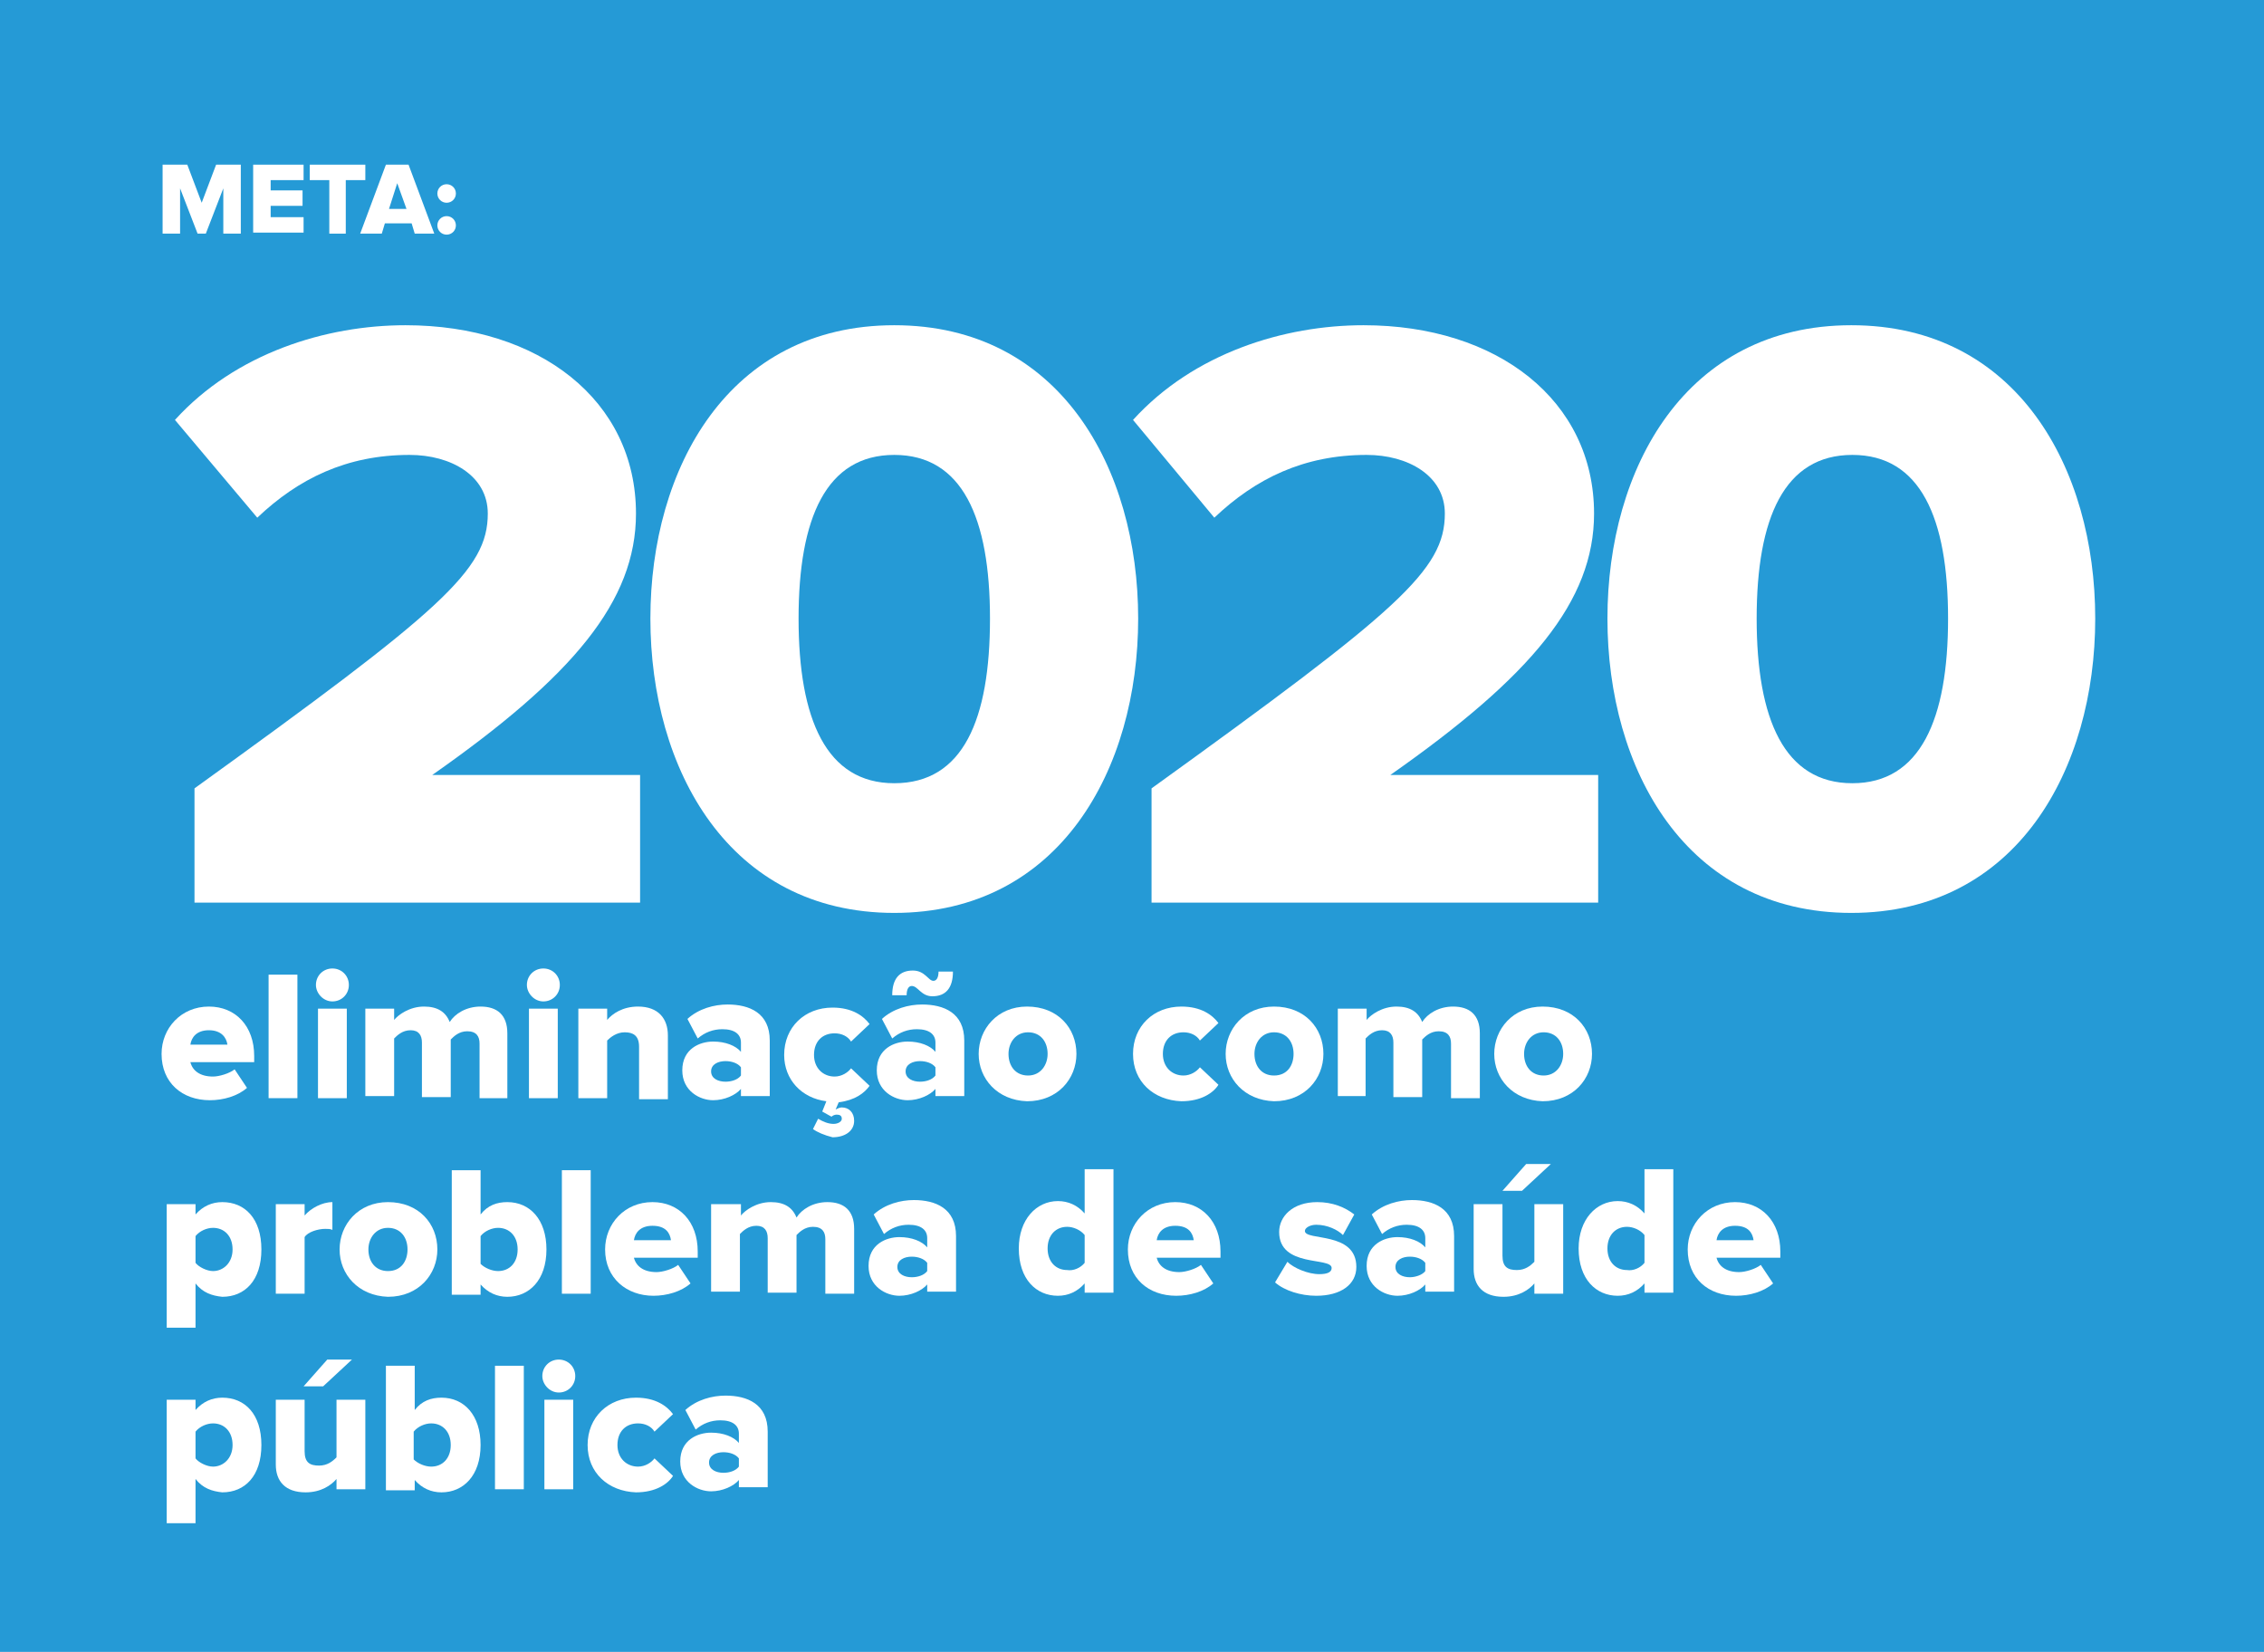
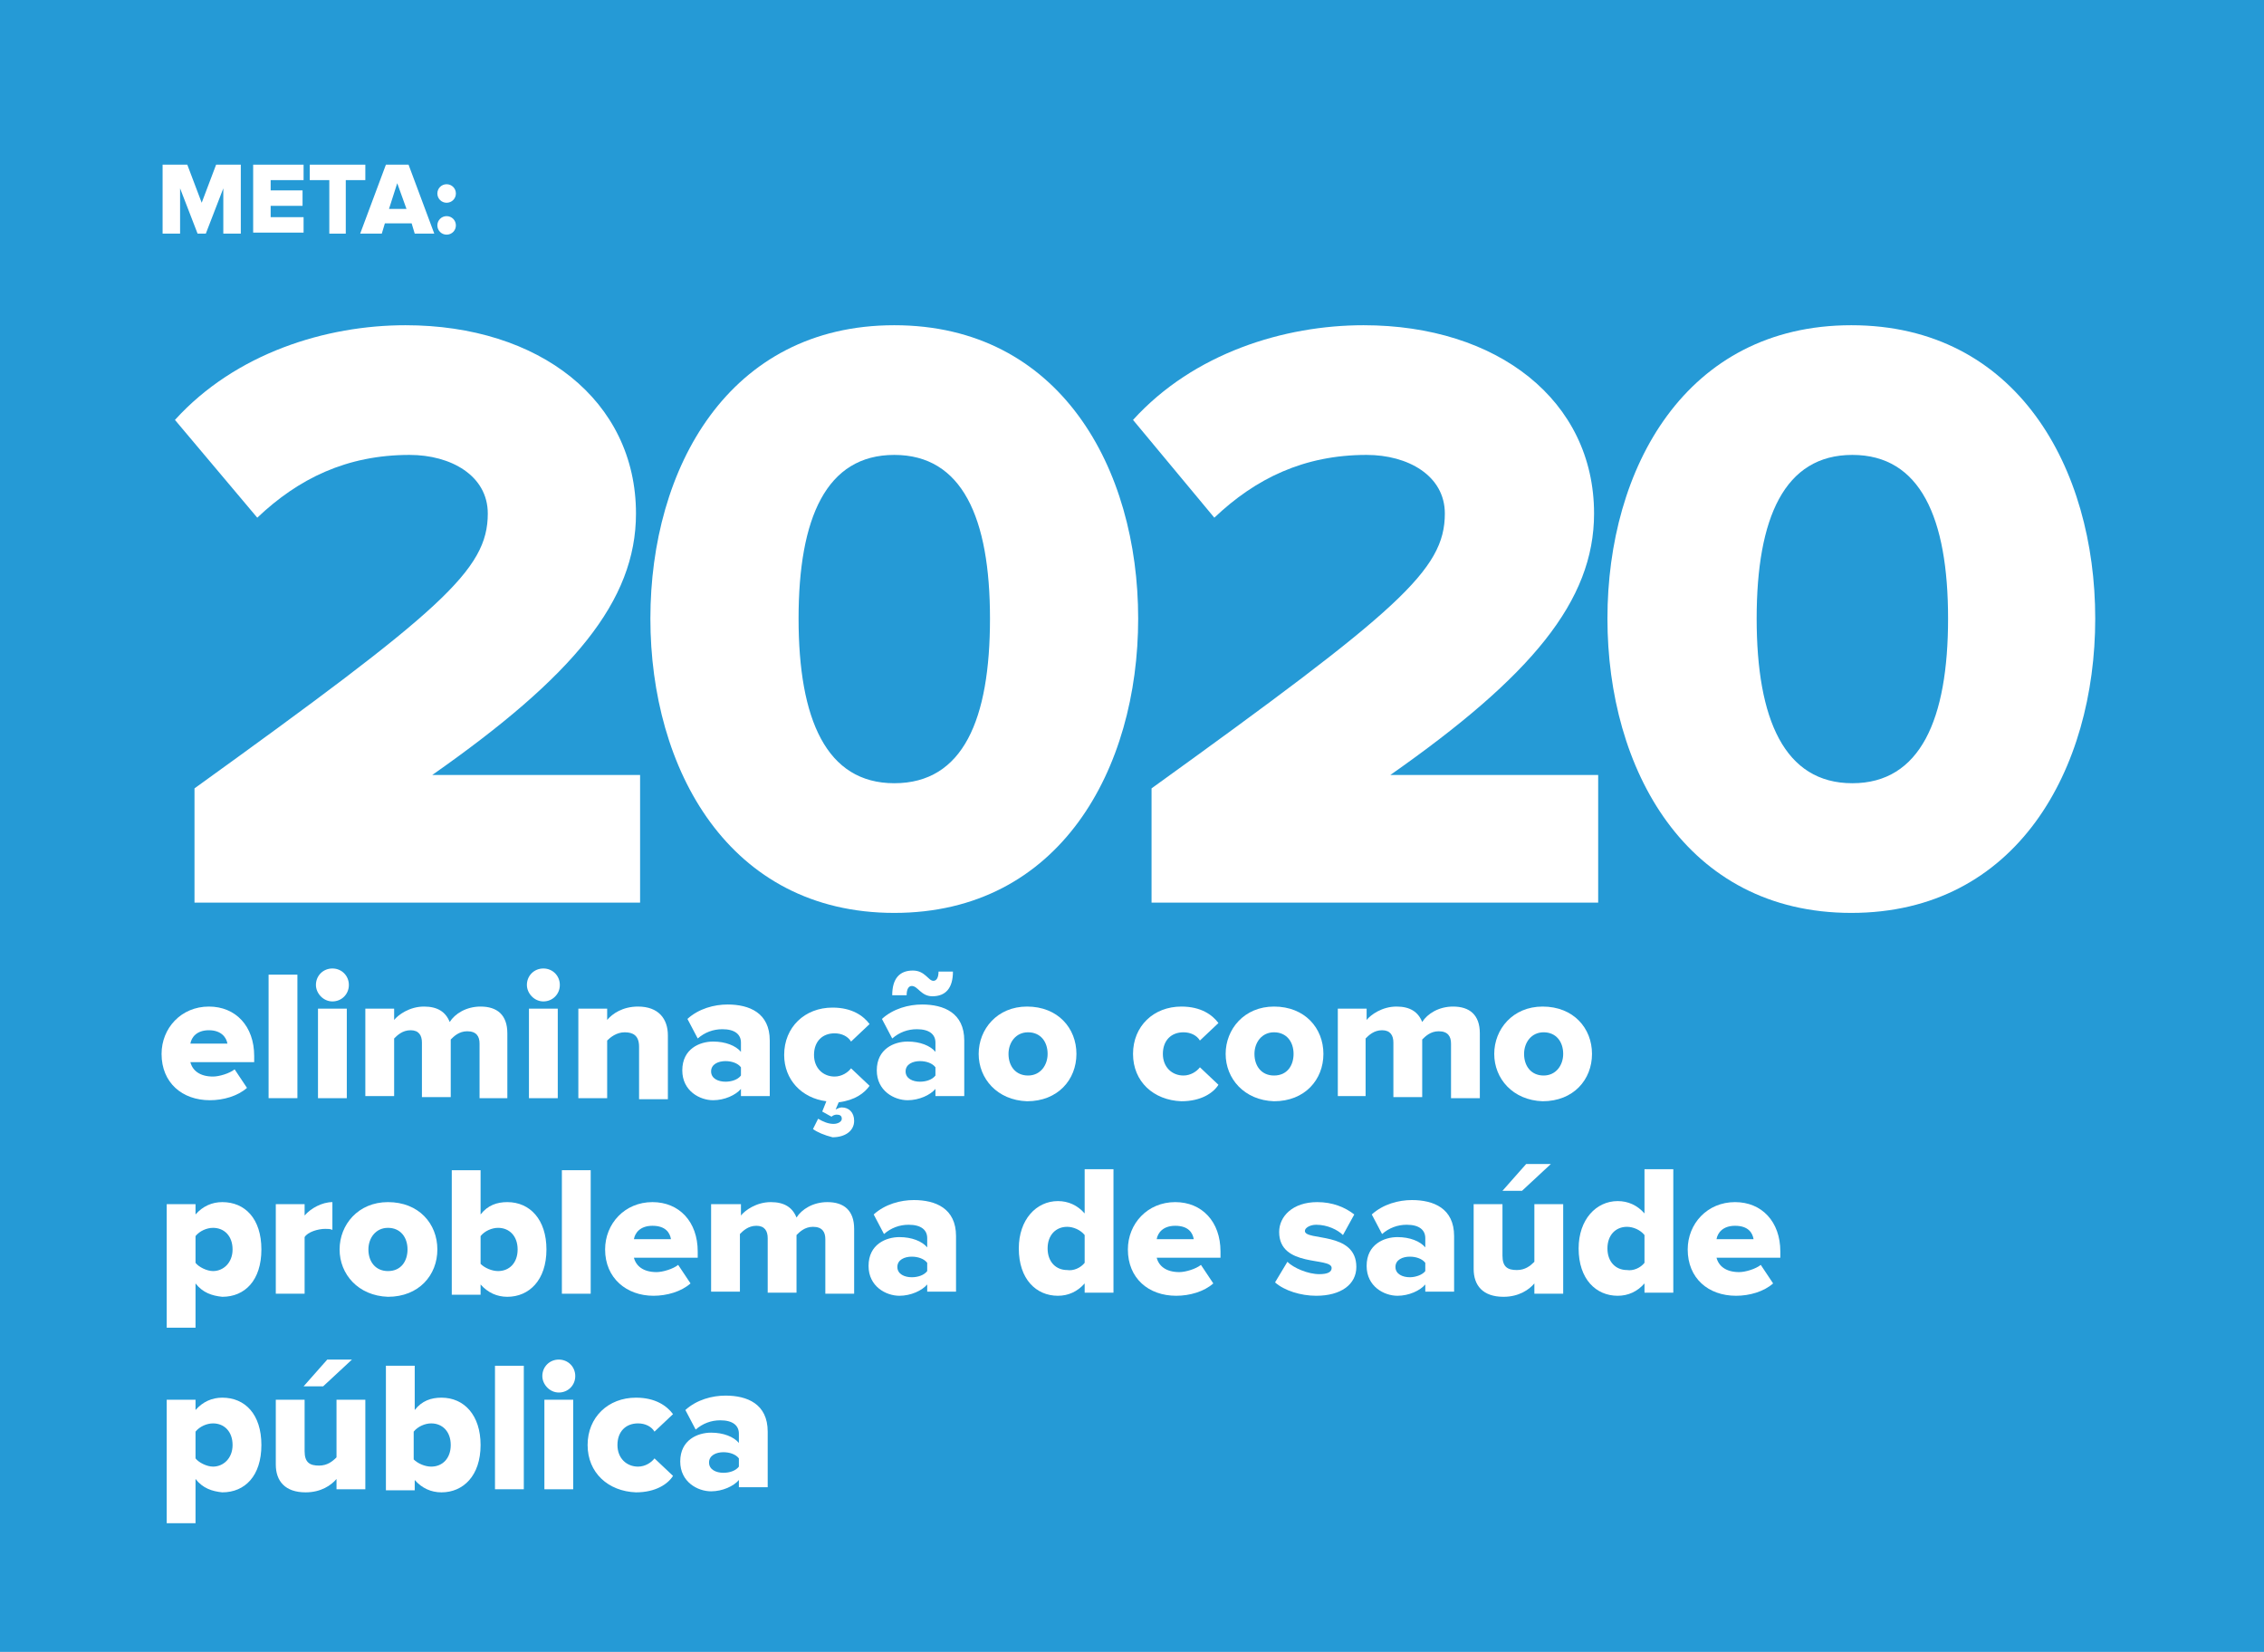
- <svg xmlns="http://www.w3.org/2000/svg" version="1.1" id="Layer_1" x="0px" y="0px" viewBox="0 0 220 160.5" style="enable-background:new 0 0 220 160.5;" xml:space="preserve">
-   <style type="text/css">
- 	.st0{fill:#259AD6;}
- 	.st1{fill:#FFFFFF;}
- </style>
-   <rect x="0" class="st0" width="220" height="160.5" />
+ <svg xmlns="http://www.w3.org/2000/svg" version="1.1" id="Layer_1" x="0px" y="0px" width="220px" height="160.5px" viewBox="0 0 220 160.5" enable-background="new 0 0 220 160.5" xml:space="preserve">
+   <rect x="0" fill="#259AD6" width="220" height="160.5" />
  <g>
-     <path class="st1" d="M21.7,22.7v-4.4L20,22.7h-0.8l-1.7-4.4v4.4h-1.7v-6.7h2.4l1.4,3.7l1.4-3.7h2.4v6.7H21.7z" />
-     <path class="st1" d="M24.6,22.7v-6.7h4.9v1.5h-3.2v1h3.1v1.5h-3.1v1.1h3.2v1.5H24.6z" />
-     <path class="st1" d="M32,22.7v-5.2h-1.9v-1.5h5.4v1.5h-1.9v5.2H32z" />
-     <path class="st1" d="M40.3,22.7l-0.3-1h-2.6l-0.3,1H35l2.5-6.7h2.2l2.5,6.7H40.3z M38.6,17.8l-0.8,2.5h1.7L38.6,17.8z" />
-     <path class="st1" d="M42.5,18.8c0-0.5,0.4-0.9,0.9-0.9s0.9,0.4,0.9,0.9s-0.4,0.9-0.9,0.9S42.5,19.3,42.5,18.8z M42.5,21.9   c0-0.5,0.4-0.9,0.9-0.9s0.9,0.4,0.9,0.9c0,0.5-0.4,0.9-0.9,0.9S42.5,22.4,42.5,21.9z" />
-     <path class="st1" d="M18.9,87.7V76.6c24-17.3,28.5-21.2,28.5-26.7c0-3.7-3.6-5.7-7.6-5.7c-6.1,0-10.8,2.3-14.8,6.1L17,40.8   c5.9-6.5,14.7-9.2,22.4-9.2c13,0,22.4,7.3,22.4,18.3c0,8.5-6.1,15.8-19.8,25.4h20.2v12.4H18.9z" />
-     <path class="st1" d="M63.2,60.1c0-14.6,7.6-28.5,23.7-28.5s23.7,13.9,23.7,28.5c0,14.6-7.6,28.6-23.7,28.6S63.2,74.7,63.2,60.1z    M96.2,60.1c0-9.8-2.7-15.9-9.3-15.9c-6.6,0-9.3,6.1-9.3,15.9c0,9.8,2.7,16,9.3,16C93.6,76.1,96.2,69.9,96.2,60.1z" />
-     <path class="st1" d="M111.9,87.7V76.6c24-17.3,28.5-21.2,28.5-26.7c0-3.7-3.6-5.7-7.6-5.7c-6.1,0-10.8,2.3-14.8,6.1l-7.9-9.5   c5.9-6.5,14.7-9.2,22.4-9.2c13,0,22.4,7.3,22.4,18.3c0,8.5-6.1,15.8-19.8,25.4h20.2v12.4H111.9z" />
-     <path class="st1" d="M156.2,60.1c0-14.6,7.6-28.5,23.7-28.5s23.7,13.9,23.7,28.5c0,14.6-7.6,28.6-23.7,28.6S156.2,74.7,156.2,60.1z    M189.3,60.1c0-9.8-2.7-15.9-9.3-15.9s-9.3,6.1-9.3,15.9c0,9.8,2.7,16,9.3,16S189.3,69.9,189.3,60.1z" />
-     <path class="st1" d="M15.7,102.4c0-2.5,1.9-4.6,4.6-4.6c2.6,0,4.4,1.9,4.4,4.8v0.6h-6.2c0.2,0.8,0.9,1.4,2.2,1.4   c0.6,0,1.6-0.3,2.1-0.7l1.2,1.8c-0.9,0.8-2.3,1.2-3.6,1.2C17.7,106.9,15.7,105.2,15.7,102.4z M20.3,100.1c-1.2,0-1.7,0.7-1.8,1.4   h3.6C22,100.8,21.5,100.1,20.3,100.1z" />
-     <path class="st1" d="M26.1,106.7v-12h2.8v12H26.1z" />
-     <path class="st1" d="M30.7,95.7c0-0.9,0.7-1.6,1.6-1.6c0.9,0,1.6,0.7,1.6,1.6c0,0.9-0.7,1.6-1.6,1.6C31.4,97.3,30.7,96.5,30.7,95.7   z M30.9,106.7V98h2.8v8.7H30.9z" />
-     <path class="st1" d="M46.6,106.7v-5.3c0-0.7-0.3-1.2-1.2-1.2c-0.8,0-1.3,0.5-1.6,0.8v5.6h-2.8v-5.3c0-0.7-0.3-1.2-1.1-1.2   c-0.8,0-1.3,0.5-1.6,0.8v5.6h-2.8V98h2.8v1.1c0.4-0.5,1.5-1.3,2.9-1.3c1.3,0,2.1,0.5,2.5,1.5c0.5-0.8,1.6-1.5,3-1.5   c1.6,0,2.6,0.8,2.6,2.6v6.3H46.6z" />
-     <path class="st1" d="M51.2,95.7c0-0.9,0.7-1.6,1.6-1.6c0.9,0,1.6,0.7,1.6,1.6c0,0.9-0.7,1.6-1.6,1.6C51.9,97.3,51.2,96.5,51.2,95.7   z M51.4,106.7V98h2.8v8.7H51.4z" />
-     <path class="st1" d="M62.1,106.7v-5c0-1.1-0.6-1.4-1.4-1.4c-0.8,0-1.4,0.5-1.7,0.8v5.6h-2.8V98H59v1.1c0.5-0.6,1.5-1.3,3-1.3   c2,0,2.9,1.2,2.9,2.8v6.2H62.1z" />
-     <path class="st1" d="M72,106.7v-0.9c-0.5,0.6-1.6,1.1-2.7,1.1c-1.3,0-3-0.9-3-2.9c0-2.1,1.7-2.8,3-2.8c1.2,0,2.2,0.4,2.7,1v-0.9   c0-0.8-0.6-1.3-1.8-1.3c-0.9,0-1.7,0.3-2.4,0.9l-1-1.9c1.1-1,2.6-1.4,3.9-1.4c2.1,0,4.1,0.8,4.1,3.5v5.4H72z M72,104.5v-0.8   c-0.3-0.4-0.9-0.6-1.5-0.6c-0.7,0-1.4,0.3-1.4,1c0,0.7,0.7,1,1.4,1C71.1,105.1,71.7,104.9,72,104.5z" />
-     <path class="st1" d="M79,109.7l0.5-1c0.5,0.3,1,0.5,1.5,0.5c0.4,0,0.8-0.2,0.8-0.5c0-0.3-0.2-0.4-0.5-0.4c-0.2,0-0.4,0.1-0.5,0.2   l-0.9-0.5l0.4-1c-2.4-0.3-4.1-2.1-4.1-4.5c0-2.7,2-4.6,4.7-4.6c1.9,0,3,0.8,3.6,1.6l-1.8,1.7c-0.3-0.5-0.9-0.8-1.6-0.8   c-1.2,0-2,0.8-2,2.1s0.9,2.1,2,2.1c0.7,0,1.3-0.4,1.6-0.8l1.8,1.7c-0.5,0.7-1.4,1.4-3,1.6l-0.3,0.7c0.2-0.1,0.4-0.2,0.6-0.2   c0.7,0,1.2,0.5,1.2,1.3c0,1-0.9,1.6-2.1,1.6C80.1,110.3,79.4,110,79,109.7z" />
-     <path class="st1" d="M90.9,106.7v-0.9c-0.5,0.6-1.6,1.1-2.7,1.1c-1.3,0-3-0.9-3-2.9c0-2.1,1.7-2.8,3-2.8c1.2,0,2.2,0.4,2.7,1v-0.9   c0-0.8-0.6-1.3-1.8-1.3c-0.9,0-1.7,0.3-2.4,0.9l-1-1.9c1.1-1,2.6-1.4,3.9-1.4c2.1,0,4.1,0.8,4.1,3.5v5.4H90.9z M88.6,95.8   c-0.3,0-0.5,0.3-0.5,0.9h-1.4c0-1.6,0.7-2.4,2-2.4c1.2,0,1.5,1,2,1c0.3,0,0.5-0.3,0.5-0.9h1.4c0,1.6-0.7,2.4-2,2.4   C89.5,96.8,89.2,95.8,88.6,95.8z M90.9,104.5v-0.8c-0.3-0.4-0.9-0.6-1.5-0.6c-0.7,0-1.4,0.3-1.4,1c0,0.7,0.7,1,1.4,1   C90,105.1,90.6,104.9,90.9,104.5z" />
-     <path class="st1" d="M95.1,102.4c0-2.4,1.8-4.6,4.7-4.6c3,0,4.8,2.1,4.8,4.6c0,2.4-1.8,4.6-4.8,4.6   C96.9,106.9,95.1,104.8,95.1,102.4z M101.8,102.4c0-1.2-0.7-2.1-1.9-2.1c-1.2,0-1.9,1-1.9,2.1c0,1.2,0.7,2.1,1.9,2.1   C101.1,104.5,101.8,103.5,101.8,102.4z" />
-     <path class="st1" d="M110.1,102.4c0-2.7,2-4.6,4.7-4.6c1.9,0,3,0.8,3.6,1.6l-1.8,1.7c-0.3-0.5-0.9-0.8-1.6-0.8c-1.2,0-2,0.8-2,2.1   s0.9,2.1,2,2.1c0.7,0,1.3-0.4,1.6-0.8l1.8,1.7c-0.5,0.8-1.7,1.6-3.6,1.6C112.1,106.9,110.1,105.1,110.1,102.4z" />
-     <path class="st1" d="M119.1,102.4c0-2.4,1.8-4.6,4.7-4.6c3,0,4.8,2.1,4.8,4.6c0,2.4-1.8,4.6-4.8,4.6   C120.9,106.9,119.1,104.8,119.1,102.4z M125.7,102.4c0-1.2-0.7-2.1-1.9-2.1c-1.2,0-1.9,1-1.9,2.1c0,1.2,0.7,2.1,1.9,2.1   C125.1,104.5,125.7,103.5,125.7,102.4z" />
-     <path class="st1" d="M141,106.7v-5.3c0-0.7-0.3-1.2-1.2-1.2c-0.8,0-1.3,0.5-1.6,0.8v5.6h-2.8v-5.3c0-0.7-0.3-1.2-1.1-1.2   c-0.8,0-1.3,0.5-1.6,0.8v5.6H130V98h2.8v1.1c0.4-0.5,1.5-1.3,2.9-1.3c1.3,0,2.1,0.5,2.5,1.5c0.5-0.8,1.6-1.5,3-1.5   c1.6,0,2.6,0.8,2.6,2.6v6.3H141z" />
-     <path class="st1" d="M145.2,102.4c0-2.4,1.8-4.6,4.7-4.6c3,0,4.8,2.1,4.8,4.6c0,2.4-1.8,4.6-4.8,4.6   C147,106.9,145.2,104.8,145.2,102.4z M151.9,102.4c0-1.2-0.7-2.1-1.9-2.1c-1.2,0-1.9,1-1.9,2.1c0,1.2,0.7,2.1,1.9,2.1   C151.2,104.5,151.9,103.5,151.9,102.4z" />
-     <path class="st1" d="M19,124.7v4.3h-2.8v-12H19v1c0.7-0.8,1.6-1.2,2.6-1.2c2.2,0,3.8,1.6,3.8,4.6c0,3-1.6,4.6-3.8,4.6   C20.6,125.9,19.7,125.6,19,124.7z M22.6,121.4c0-1.3-0.8-2.1-1.9-2.1c-0.6,0-1.3,0.3-1.7,0.8v2.6c0.3,0.4,1.1,0.8,1.7,0.8   C21.7,123.5,22.6,122.7,22.6,121.4z" />
-     <path class="st1" d="M26.8,125.7V117h2.8v1.1c0.6-0.7,1.7-1.3,2.7-1.3v2.7c-0.2-0.1-0.4-0.1-0.7-0.1c-0.7,0-1.7,0.3-2,0.8v5.5H26.8   z" />
-     <path class="st1" d="M33,121.4c0-2.4,1.8-4.6,4.7-4.6c3,0,4.8,2.1,4.8,4.6c0,2.4-1.8,4.6-4.8,4.6C34.8,125.9,33,123.8,33,121.4z    M39.6,121.4c0-1.2-0.7-2.1-1.9-2.1c-1.2,0-1.9,1-1.9,2.1c0,1.2,0.7,2.1,1.9,2.1C39,123.5,39.6,122.5,39.6,121.4z" />
-     <path class="st1" d="M43.9,125.7v-12h2.8v4.3c0.7-0.9,1.6-1.2,2.6-1.2c2.2,0,3.8,1.7,3.8,4.6c0,3-1.7,4.6-3.8,4.6   c-1,0-1.9-0.4-2.6-1.2v1H43.9z M48.4,123.5c1.1,0,1.9-0.8,1.9-2.1c0-1.3-0.8-2.1-1.9-2.1c-0.6,0-1.3,0.3-1.7,0.8v2.7   C47.1,123.2,47.8,123.5,48.4,123.5z" />
-     <path class="st1" d="M54.6,125.7v-12h2.8v12H54.6z" />
-     <path class="st1" d="M58.8,121.4c0-2.5,1.9-4.6,4.6-4.6c2.6,0,4.4,1.9,4.4,4.8v0.6h-6.2c0.2,0.8,0.9,1.4,2.2,1.4   c0.6,0,1.6-0.3,2.1-0.7l1.2,1.8c-0.9,0.8-2.3,1.2-3.6,1.2C60.9,125.9,58.8,124.2,58.8,121.4z M63.4,119.1c-1.2,0-1.7,0.7-1.8,1.4   h3.6C65.1,119.8,64.7,119.1,63.4,119.1z" />
-     <path class="st1" d="M80.2,125.7v-5.3c0-0.7-0.3-1.2-1.2-1.2c-0.8,0-1.3,0.5-1.6,0.8v5.6h-2.8v-5.3c0-0.7-0.3-1.2-1.1-1.2   c-0.8,0-1.3,0.5-1.6,0.8v5.6h-2.8V117H72v1.1c0.4-0.5,1.5-1.3,2.9-1.3c1.3,0,2.1,0.5,2.5,1.5c0.5-0.8,1.6-1.5,3-1.5   c1.6,0,2.6,0.8,2.6,2.6v6.3H80.2z" />
-     <path class="st1" d="M90.1,125.7v-0.9c-0.5,0.6-1.6,1.1-2.7,1.1c-1.3,0-3-0.9-3-2.9c0-2.1,1.7-2.8,3-2.8c1.2,0,2.2,0.4,2.7,1v-0.9   c0-0.8-0.6-1.3-1.8-1.3c-0.9,0-1.7,0.3-2.4,0.9l-1-1.9c1.1-1,2.6-1.4,3.9-1.4c2.1,0,4.1,0.8,4.1,3.5v5.4H90.1z M90.1,123.5v-0.8   c-0.3-0.4-0.9-0.6-1.5-0.6c-0.7,0-1.4,0.3-1.4,1c0,0.7,0.7,1,1.4,1C89.2,124.1,89.8,123.9,90.1,123.5z" />
-     <path class="st1" d="M105.4,125.7v-1c-0.7,0.8-1.6,1.2-2.6,1.2c-2.1,0-3.8-1.6-3.8-4.6c0-2.8,1.7-4.6,3.8-4.6c1,0,1.9,0.4,2.6,1.2   v-4.3h2.8v12H105.4z M105.4,122.7V120c-0.4-0.5-1.1-0.8-1.7-0.8c-1.1,0-1.9,0.8-1.9,2.1c0,1.3,0.8,2.1,1.9,2.1   C104.3,123.5,105,123.2,105.4,122.7z" />
-     <path class="st1" d="M109.6,121.4c0-2.5,1.9-4.6,4.6-4.6c2.6,0,4.4,1.9,4.4,4.8v0.6h-6.2c0.2,0.8,0.9,1.4,2.2,1.4   c0.6,0,1.6-0.3,2.1-0.7l1.2,1.8c-0.9,0.8-2.3,1.2-3.6,1.2C111.6,125.9,109.6,124.2,109.6,121.4z M114.2,119.1   c-1.2,0-1.7,0.7-1.8,1.4h3.6C115.9,119.8,115.5,119.1,114.2,119.1z" />
-     <path class="st1" d="M123.9,124.6l1.2-2c0.6,0.6,2,1.2,3.1,1.2c0.8,0,1.2-0.2,1.2-0.6c0-1.1-5.1,0-5.1-3.5c0-1.5,1.3-2.9,3.7-2.9   c1.5,0,2.7,0.5,3.6,1.2l-1.1,2c-0.5-0.5-1.5-1-2.6-1c-0.6,0-1.1,0.3-1.1,0.6c0,1,5,0,5,3.5c0,1.7-1.5,2.8-3.9,2.8   C126.4,125.9,124.8,125.4,123.9,124.6z" />
-     <path class="st1" d="M138.5,125.7v-0.9c-0.5,0.6-1.6,1.1-2.7,1.1c-1.3,0-3-0.9-3-2.9c0-2.1,1.7-2.8,3-2.8c1.2,0,2.2,0.4,2.7,1v-0.9   c0-0.8-0.6-1.3-1.8-1.3c-0.9,0-1.7,0.3-2.4,0.9l-1-1.9c1.1-1,2.6-1.4,3.9-1.4c2.1,0,4.1,0.8,4.1,3.5v5.4H138.5z M138.5,123.5v-0.8   c-0.3-0.4-0.9-0.6-1.5-0.6c-0.7,0-1.4,0.3-1.4,1c0,0.7,0.7,1,1.4,1C137.5,124.1,138.2,123.9,138.5,123.5z" />
-     <path class="st1" d="M149.1,125.7v-1c-0.5,0.6-1.5,1.3-3,1.3c-2,0-2.9-1.1-2.9-2.7V117h2.8v5c0,1.1,0.5,1.4,1.4,1.4   c0.8,0,1.3-0.4,1.7-0.8V117h2.8v8.7H149.1z M147.9,115.7H146l2.3-2.6h2.4L147.9,115.7z" />
-     <path class="st1" d="M159.8,125.7v-1c-0.7,0.8-1.6,1.2-2.6,1.2c-2.1,0-3.8-1.6-3.8-4.6c0-2.8,1.7-4.6,3.8-4.6c1,0,1.9,0.4,2.6,1.2   v-4.3h2.8v12H159.8z M159.8,122.7V120c-0.4-0.5-1.1-0.8-1.7-0.8c-1.1,0-1.9,0.8-1.9,2.1c0,1.3,0.8,2.1,1.9,2.1   C158.7,123.5,159.4,123.2,159.8,122.7z" />
-     <path class="st1" d="M164,121.4c0-2.5,1.9-4.6,4.6-4.6c2.6,0,4.4,1.9,4.4,4.8v0.6h-6.2c0.2,0.8,0.9,1.4,2.2,1.4   c0.6,0,1.6-0.3,2.1-0.7l1.2,1.8c-0.9,0.8-2.3,1.2-3.6,1.2C166,125.9,164,124.2,164,121.4z M168.6,119.1c-1.2,0-1.7,0.7-1.8,1.4h3.6   C170.3,119.8,169.9,119.1,168.6,119.1z" />
-     <path class="st1" d="M19,143.7v4.3h-2.8v-12H19v1c0.7-0.8,1.6-1.2,2.6-1.2c2.2,0,3.8,1.6,3.8,4.6c0,3-1.6,4.6-3.8,4.6   C20.6,144.9,19.7,144.6,19,143.7z M22.6,140.4c0-1.3-0.8-2.1-1.9-2.1c-0.6,0-1.3,0.3-1.7,0.8v2.6c0.3,0.4,1.1,0.8,1.7,0.8   C21.7,142.5,22.6,141.7,22.6,140.4z" />
-     <path class="st1" d="M32.7,144.7v-1c-0.5,0.6-1.5,1.3-3,1.3c-2,0-2.9-1.1-2.9-2.7V136h2.8v5c0,1.1,0.5,1.4,1.4,1.4   c0.8,0,1.3-0.4,1.7-0.8V136h2.8v8.7H32.7z M31.4,134.7h-1.9l2.3-2.6h2.4L31.4,134.7z" />
-     <path class="st1" d="M37.5,144.7v-12h2.8v4.3c0.7-0.9,1.6-1.2,2.6-1.2c2.2,0,3.8,1.7,3.8,4.6c0,3-1.7,4.6-3.8,4.6   c-1,0-1.9-0.4-2.6-1.2v1H37.5z M41.9,142.5c1.1,0,1.9-0.8,1.9-2.1c0-1.3-0.8-2.1-1.9-2.1c-0.6,0-1.3,0.3-1.7,0.8v2.7   C40.6,142.2,41.3,142.5,41.9,142.5z" />
-     <path class="st1" d="M48.1,144.7v-12h2.8v12H48.1z" />
-     <path class="st1" d="M52.7,133.7c0-0.9,0.7-1.6,1.6-1.6c0.9,0,1.6,0.7,1.6,1.6c0,0.9-0.7,1.6-1.6,1.6   C53.4,135.3,52.7,134.5,52.7,133.7z M52.9,144.7V136h2.8v8.7H52.9z" />
-     <path class="st1" d="M57.1,140.4c0-2.7,2-4.6,4.7-4.6c1.9,0,3,0.8,3.6,1.6l-1.8,1.7c-0.3-0.5-0.9-0.8-1.6-0.8c-1.2,0-2,0.8-2,2.1   s0.9,2.1,2,2.1c0.7,0,1.3-0.4,1.6-0.8l1.8,1.7c-0.5,0.8-1.7,1.6-3.6,1.6C59.1,144.9,57.1,143.1,57.1,140.4z" />
-     <path class="st1" d="M71.8,144.7v-0.9c-0.5,0.6-1.6,1.1-2.7,1.1c-1.3,0-3-0.9-3-2.9c0-2.1,1.7-2.8,3-2.8c1.2,0,2.2,0.4,2.7,1v-0.9   c0-0.8-0.6-1.3-1.8-1.3c-0.9,0-1.7,0.3-2.4,0.9l-1-1.9c1.1-1,2.6-1.4,3.9-1.4c2.1,0,4.1,0.8,4.1,3.5v5.4H71.8z M71.8,142.5v-0.8   c-0.3-0.4-0.9-0.6-1.5-0.6c-0.7,0-1.4,0.3-1.4,1c0,0.7,0.7,1,1.4,1C70.9,143.1,71.5,142.9,71.8,142.5z" />
+     <path fill="#FFFFFF" d="M21.7,22.7v-4.4L20,22.7h-0.8l-1.7-4.4v4.4h-1.7v-6.7h2.4l1.4,3.7l1.4-3.7h2.4v6.7H21.7z" />
+     <path fill="#FFFFFF" d="M24.6,22.7v-6.7h4.9v1.5h-3.2v1h3.1v1.5h-3.1v1.1h3.2v1.5H24.6z" />
+     <path fill="#FFFFFF" d="M32,22.7v-5.2h-1.9v-1.5h5.4v1.5h-1.9v5.2H32z" />
+     <path fill="#FFFFFF" d="M40.3,22.7l-0.3-1h-2.6l-0.3,1H35l2.5-6.7h2.2l2.5,6.7H40.3z M38.6,17.8l-0.8,2.5h1.7L38.6,17.8z" />
+     <path fill="#FFFFFF" d="M42.5,18.8c0-0.5,0.4-0.9,0.9-0.9s0.9,0.4,0.9,0.9s-0.4,0.9-0.9,0.9S42.5,19.3,42.5,18.8z M42.5,21.9   c0-0.5,0.4-0.9,0.9-0.9s0.9,0.4,0.9,0.9c0,0.5-0.4,0.9-0.9,0.9S42.5,22.4,42.5,21.9z" />
+     <path fill="#FFFFFF" d="M18.9,87.7V76.6c24-17.3,28.5-21.2,28.5-26.7c0-3.7-3.6-5.7-7.6-5.7c-6.1,0-10.8,2.3-14.8,6.1L17,40.8   c5.9-6.5,14.7-9.2,22.4-9.2c13,0,22.4,7.3,22.4,18.3c0,8.5-6.1,15.8-19.8,25.4h20.2v12.4H18.9z" />
+     <path fill="#FFFFFF" d="M63.2,60.1c0-14.6,7.6-28.5,23.7-28.5s23.7,13.9,23.7,28.5c0,14.6-7.6,28.6-23.7,28.6S63.2,74.7,63.2,60.1z    M96.2,60.1c0-9.8-2.7-15.9-9.3-15.9c-6.6,0-9.3,6.1-9.3,15.9c0,9.8,2.7,16,9.3,16C93.6,76.1,96.2,69.9,96.2,60.1z" />
+     <path fill="#FFFFFF" d="M111.9,87.7V76.6c24-17.3,28.5-21.2,28.5-26.7c0-3.7-3.6-5.7-7.6-5.7c-6.1,0-10.8,2.3-14.8,6.1l-7.9-9.5   c5.9-6.5,14.7-9.2,22.4-9.2c13,0,22.4,7.3,22.4,18.3c0,8.5-6.1,15.8-19.8,25.4h20.2v12.4H111.9z" />
+     <path fill="#FFFFFF" d="M156.2,60.1c0-14.6,7.6-28.5,23.7-28.5s23.7,13.9,23.7,28.5c0,14.6-7.6,28.6-23.7,28.6   S156.2,74.7,156.2,60.1z M189.3,60.1c0-9.8-2.7-15.9-9.3-15.9s-9.3,6.1-9.3,15.9c0,9.8,2.7,16,9.3,16S189.3,69.9,189.3,60.1z" />
+     <path fill="#FFFFFF" d="M15.7,102.4c0-2.5,1.9-4.6,4.6-4.6c2.6,0,4.4,1.9,4.4,4.8v0.6h-6.2c0.2,0.8,0.9,1.4,2.2,1.4   c0.6,0,1.6-0.3,2.1-0.7l1.2,1.8c-0.9,0.8-2.3,1.2-3.6,1.2C17.7,106.9,15.7,105.2,15.7,102.4z M20.3,100.1c-1.2,0-1.7,0.7-1.8,1.3   h3.6C22,100.8,21.5,100.1,20.3,100.1z" />
+     <path fill="#FFFFFF" d="M26.1,106.7v-12h2.8v12H26.1z" />
+     <path fill="#FFFFFF" d="M30.7,95.7c0-0.9,0.7-1.6,1.6-1.6c0.9,0,1.6,0.7,1.6,1.6s-0.7,1.6-1.6,1.6C31.4,97.3,30.7,96.5,30.7,95.7z    M30.9,106.7V98h2.8v8.7H30.9z" />
+     <path fill="#FFFFFF" d="M46.6,106.7v-5.3c0-0.7-0.3-1.2-1.2-1.2c-0.8,0-1.3,0.5-1.6,0.8v5.6h-2.8v-5.3c0-0.7-0.3-1.2-1.1-1.2   c-0.8,0-1.3,0.5-1.6,0.8v5.6h-2.8V98h2.8v1.1c0.4-0.5,1.5-1.3,2.9-1.3c1.3,0,2.1,0.5,2.5,1.5c0.5-0.8,1.6-1.5,3-1.5   c1.6,0,2.6,0.8,2.6,2.6v6.3H46.6z" />
+     <path fill="#FFFFFF" d="M51.2,95.7c0-0.9,0.7-1.6,1.6-1.6c0.9,0,1.6,0.7,1.6,1.6s-0.7,1.6-1.6,1.6C51.9,97.3,51.2,96.5,51.2,95.7z    M51.4,106.7V98h2.8v8.7H51.4z" />
+     <path fill="#FFFFFF" d="M62.1,106.7v-5c0-1.1-0.6-1.4-1.4-1.4c-0.8,0-1.4,0.5-1.7,0.8v5.6h-2.8V98H59v1.1c0.5-0.6,1.5-1.3,3-1.3   c2,0,2.9,1.2,2.9,2.8v6.2H62.1z" />
+     <path fill="#FFFFFF" d="M72,106.7v-0.9c-0.5,0.6-1.6,1.1-2.7,1.1c-1.3,0-3-0.9-3-2.9c0-2.1,1.7-2.8,3-2.8c1.2,0,2.2,0.4,2.7,1v-0.9   c0-0.8-0.6-1.3-1.8-1.3c-0.9,0-1.7,0.3-2.4,0.9l-1-1.9c1.1-1,2.6-1.4,3.9-1.4c2.1,0,4.1,0.8,4.1,3.5v5.4H72z M72,104.5v-0.8   c-0.3-0.4-0.9-0.6-1.5-0.6c-0.7,0-1.4,0.3-1.4,1s0.7,1,1.4,1C71.1,105.1,71.7,104.9,72,104.5z" />
+     <path fill="#FFFFFF" d="M79,109.7l0.5-1c0.5,0.3,1,0.5,1.5,0.5c0.4,0,0.8-0.2,0.8-0.5c0-0.3-0.2-0.4-0.5-0.4   c-0.2,0-0.4,0.1-0.5,0.2l-0.9-0.5l0.4-1c-2.4-0.3-4.1-2.1-4.1-4.5c0-2.7,2-4.6,4.7-4.6c1.9,0,3,0.8,3.6,1.6l-1.8,1.7   c-0.3-0.5-0.9-0.8-1.6-0.8c-1.2,0-2,0.8-2,2.1s0.9,2.1,2,2.1c0.7,0,1.3-0.4,1.6-0.8l1.8,1.7c-0.5,0.7-1.4,1.4-3,1.6l-0.3,0.7   c0.2-0.1,0.4-0.2,0.6-0.2c0.7,0,1.2,0.5,1.2,1.3c0,1-0.9,1.6-2.1,1.6C80.1,110.3,79.4,110,79,109.7z" />
+     <path fill="#FFFFFF" d="M90.9,106.7v-0.9c-0.5,0.6-1.6,1.1-2.7,1.1c-1.3,0-3-0.9-3-2.9c0-2.1,1.7-2.8,3-2.8c1.2,0,2.2,0.4,2.7,1   v-0.9c0-0.8-0.6-1.3-1.8-1.3c-0.9,0-1.7,0.3-2.4,0.9l-1-1.9c1.1-1,2.6-1.4,3.9-1.4c2.1,0,4.1,0.8,4.1,3.5v5.4H90.9z M88.6,95.8   c-0.3,0-0.5,0.3-0.5,0.9h-1.4c0-1.6,0.7-2.4,2-2.4c1.2,0,1.5,1,2,1c0.3,0,0.5-0.3,0.5-0.9h1.4c0,1.6-0.7,2.4-2,2.4   C89.5,96.8,89.2,95.8,88.6,95.8z M90.9,104.5v-0.8c-0.3-0.4-0.9-0.6-1.5-0.6c-0.7,0-1.4,0.3-1.4,1s0.7,1,1.4,1   C90,105.1,90.6,104.9,90.9,104.5z" />
+     <path fill="#FFFFFF" d="M95.1,102.4c0-2.4,1.8-4.6,4.7-4.6c3,0,4.8,2.1,4.8,4.6s-1.8,4.6-4.8,4.6C96.9,106.9,95.1,104.8,95.1,102.4   z M101.8,102.4c0-1.2-0.7-2.1-1.9-2.1c-1.2,0-1.9,1-1.9,2.1c0,1.2,0.7,2.1,1.9,2.1C101.1,104.5,101.8,103.5,101.8,102.4z" />
+     <path fill="#FFFFFF" d="M110.1,102.4c0-2.7,2-4.6,4.7-4.6c1.9,0,3,0.8,3.6,1.6l-1.8,1.7c-0.3-0.5-0.9-0.8-1.6-0.8   c-1.2,0-2,0.8-2,2.1s0.9,2.1,2,2.1c0.7,0,1.3-0.4,1.6-0.8l1.8,1.7c-0.5,0.8-1.7,1.6-3.6,1.6C112.1,106.9,110.1,105.1,110.1,102.4z" />
+     <path fill="#FFFFFF" d="M119.1,102.4c0-2.4,1.8-4.6,4.7-4.6c3,0,4.8,2.1,4.8,4.6s-1.8,4.6-4.8,4.6   C120.9,106.9,119.1,104.8,119.1,102.4z M125.7,102.4c0-1.2-0.7-2.1-1.9-2.1c-1.2,0-1.9,1-1.9,2.1c0,1.2,0.7,2.1,1.9,2.1   C125.1,104.5,125.7,103.5,125.7,102.4z" />
+     <path fill="#FFFFFF" d="M141,106.7v-5.3c0-0.7-0.3-1.2-1.2-1.2c-0.8,0-1.3,0.5-1.6,0.8v5.6h-2.8v-5.3c0-0.7-0.3-1.2-1.1-1.2   c-0.8,0-1.3,0.5-1.6,0.8v5.6H130V98h2.8v1.1c0.4-0.5,1.5-1.3,2.9-1.3c1.3,0,2.1,0.5,2.5,1.5c0.5-0.8,1.6-1.5,3-1.5   c1.6,0,2.6,0.8,2.6,2.6v6.3H141z" />
+     <path fill="#FFFFFF" d="M145.2,102.4c0-2.4,1.8-4.6,4.7-4.6c3,0,4.8,2.1,4.8,4.6s-1.8,4.6-4.8,4.6   C147,106.9,145.2,104.8,145.2,102.4z M151.9,102.4c0-1.2-0.7-2.1-1.9-2.1c-1.2,0-1.9,1-1.9,2.1c0,1.2,0.7,2.1,1.9,2.1   C151.2,104.5,151.9,103.5,151.9,102.4z" />
+     <path fill="#FFFFFF" d="M19,124.7v4.3h-2.8v-12H19v1c0.7-0.8,1.6-1.2,2.6-1.2c2.2,0,3.8,1.6,3.8,4.6c0,3-1.6,4.6-3.8,4.6   C20.6,125.9,19.7,125.6,19,124.7z M22.6,121.4c0-1.3-0.8-2.1-1.9-2.1c-0.6,0-1.3,0.3-1.7,0.8v2.6c0.3,0.4,1.1,0.8,1.7,0.8   C21.7,123.5,22.6,122.7,22.6,121.4z" />
+     <path fill="#FFFFFF" d="M26.8,125.7V117h2.8v1.1c0.6-0.7,1.7-1.3,2.7-1.3v2.7c-0.2-0.1-0.4-0.1-0.7-0.1c-0.7,0-1.7,0.3-2,0.8v5.5   H26.8z" />
+     <path fill="#FFFFFF" d="M33,121.4c0-2.4,1.8-4.6,4.7-4.6c3,0,4.8,2.1,4.8,4.6s-1.8,4.6-4.8,4.6C34.8,125.9,33,123.8,33,121.4z    M39.6,121.4c0-1.2-0.7-2.1-1.9-2.1c-1.2,0-1.9,1-1.9,2.1c0,1.2,0.7,2.1,1.9,2.1C39,123.5,39.6,122.5,39.6,121.4z" />
+     <path fill="#FFFFFF" d="M43.9,125.7v-12h2.8v4.3c0.7-0.9,1.6-1.2,2.6-1.2c2.2,0,3.8,1.7,3.8,4.6c0,3-1.7,4.6-3.8,4.6   c-1,0-1.9-0.4-2.6-1.2v1H43.9z M48.4,123.5c1.1,0,1.9-0.8,1.9-2.1c0-1.3-0.8-2.1-1.9-2.1c-0.6,0-1.3,0.3-1.7,0.8v2.7   C47.1,123.2,47.8,123.5,48.4,123.5z" />
+     <path fill="#FFFFFF" d="M54.6,125.7v-12h2.8v12H54.6z" />
+     <path fill="#FFFFFF" d="M58.8,121.4c0-2.5,1.9-4.6,4.6-4.6c2.6,0,4.4,1.9,4.4,4.8v0.6h-6.2c0.2,0.8,0.9,1.4,2.2,1.4   c0.6,0,1.6-0.3,2.1-0.7l1.2,1.8c-0.9,0.8-2.3,1.2-3.6,1.2C60.9,125.9,58.8,124.2,58.8,121.4z M63.4,119.1c-1.2,0-1.7,0.7-1.8,1.3   h3.6C65.1,119.8,64.7,119.1,63.4,119.1z" />
+     <path fill="#FFFFFF" d="M80.2,125.7v-5.3c0-0.7-0.3-1.2-1.2-1.2c-0.8,0-1.3,0.5-1.6,0.8v5.6h-2.8v-5.3c0-0.7-0.3-1.2-1.1-1.2   c-0.8,0-1.3,0.5-1.6,0.8v5.6h-2.8V117H72v1.1c0.4-0.5,1.5-1.3,2.9-1.3c1.3,0,2.1,0.5,2.5,1.5c0.5-0.8,1.6-1.5,3-1.5   c1.6,0,2.6,0.8,2.6,2.6v6.3H80.2z" />
+     <path fill="#FFFFFF" d="M90.1,125.7v-0.9c-0.5,0.6-1.6,1.1-2.7,1.1c-1.3,0-3-0.9-3-2.9c0-2.1,1.7-2.8,3-2.8c1.2,0,2.2,0.4,2.7,1   v-0.9c0-0.8-0.6-1.3-1.8-1.3c-0.9,0-1.7,0.3-2.4,0.9l-1-1.9c1.1-1,2.6-1.4,3.9-1.4c2.1,0,4.1,0.8,4.1,3.5v5.4H90.1z M90.1,123.5   v-0.8c-0.3-0.4-0.9-0.6-1.5-0.6c-0.7,0-1.4,0.3-1.4,1s0.7,1,1.4,1C89.2,124.1,89.8,123.9,90.1,123.5z" />
+     <path fill="#FFFFFF" d="M105.4,125.7v-1c-0.7,0.8-1.6,1.2-2.6,1.2c-2.1,0-3.8-1.6-3.8-4.6c0-2.8,1.7-4.6,3.8-4.6   c1,0,1.9,0.4,2.6,1.2v-4.3h2.8v12H105.4z M105.4,122.7V120c-0.4-0.5-1.1-0.8-1.7-0.8c-1.1,0-1.9,0.8-1.9,2.1s0.8,2.1,1.9,2.1   C104.3,123.5,105,123.2,105.4,122.7z" />
+     <path fill="#FFFFFF" d="M109.6,121.4c0-2.5,1.9-4.6,4.6-4.6c2.6,0,4.4,1.9,4.4,4.8v0.6h-6.2c0.2,0.8,0.9,1.4,2.2,1.4   c0.6,0,1.6-0.3,2.1-0.7l1.2,1.8c-0.9,0.8-2.3,1.2-3.6,1.2C111.6,125.9,109.6,124.2,109.6,121.4z M114.2,119.1   c-1.2,0-1.7,0.7-1.8,1.3h3.6C115.9,119.8,115.5,119.1,114.2,119.1z" />
+     <path fill="#FFFFFF" d="M123.9,124.6l1.2-2c0.6,0.6,2,1.2,3.1,1.2c0.8,0,1.2-0.2,1.2-0.6c0-1.1-5.1,0-5.1-3.5   c0-1.5,1.3-2.9,3.7-2.9c1.5,0,2.7,0.5,3.6,1.2l-1.1,2c-0.5-0.5-1.5-1-2.6-1c-0.6,0-1.1,0.3-1.1,0.6c0,1,5,0,5,3.5   c0,1.7-1.5,2.8-3.9,2.8C126.4,125.9,124.8,125.4,123.9,124.6z" />
+     <path fill="#FFFFFF" d="M138.5,125.7v-0.9c-0.5,0.6-1.6,1.1-2.7,1.1c-1.3,0-3-0.9-3-2.9c0-2.1,1.7-2.8,3-2.8c1.2,0,2.2,0.4,2.7,1   v-0.9c0-0.8-0.6-1.3-1.8-1.3c-0.9,0-1.7,0.3-2.4,0.9l-1-1.9c1.1-1,2.6-1.4,3.9-1.4c2.1,0,4.1,0.8,4.1,3.5v5.4H138.5z M138.5,123.5   v-0.8c-0.3-0.4-0.9-0.6-1.5-0.6c-0.7,0-1.4,0.3-1.4,1s0.7,1,1.4,1C137.5,124.1,138.2,123.9,138.5,123.5z" />
+     <path fill="#FFFFFF" d="M149.1,125.7v-1c-0.5,0.6-1.5,1.3-3,1.3c-2,0-2.9-1.1-2.9-2.7V117h2.8v5c0,1.1,0.5,1.4,1.4,1.4   c0.8,0,1.3-0.4,1.7-0.8V117h2.8v8.7H149.1z M147.9,115.7H146l2.3-2.6h2.4L147.9,115.7z" />
+     <path fill="#FFFFFF" d="M159.8,125.7v-1c-0.7,0.8-1.6,1.2-2.6,1.2c-2.1,0-3.8-1.6-3.8-4.6c0-2.8,1.7-4.6,3.8-4.6   c1,0,1.9,0.4,2.6,1.2v-4.3h2.8v12H159.8z M159.8,122.7V120c-0.4-0.5-1.1-0.8-1.7-0.8c-1.1,0-1.9,0.8-1.9,2.1s0.8,2.1,1.9,2.1   C158.7,123.5,159.4,123.2,159.8,122.7z" />
+     <path fill="#FFFFFF" d="M164,121.4c0-2.5,1.9-4.6,4.6-4.6c2.6,0,4.4,1.9,4.4,4.8v0.6h-6.2c0.2,0.8,0.9,1.4,2.2,1.4   c0.6,0,1.6-0.3,2.1-0.7l1.2,1.8c-0.9,0.8-2.3,1.2-3.6,1.2C166,125.9,164,124.2,164,121.4z M168.6,119.1c-1.2,0-1.7,0.7-1.8,1.3h3.6   C170.3,119.8,169.9,119.1,168.6,119.1z" />
+     <path fill="#FFFFFF" d="M19,143.7v4.3h-2.8v-12H19v1c0.7-0.8,1.6-1.2,2.6-1.2c2.2,0,3.8,1.6,3.8,4.6c0,3-1.6,4.6-3.8,4.6   C20.6,144.9,19.7,144.6,19,143.7z M22.6,140.4c0-1.3-0.8-2.1-1.9-2.1c-0.6,0-1.3,0.3-1.7,0.8v2.6c0.3,0.4,1.1,0.8,1.7,0.8   C21.7,142.5,22.6,141.7,22.6,140.4z" />
+     <path fill="#FFFFFF" d="M32.7,144.7v-1c-0.5,0.6-1.5,1.3-3,1.3c-2,0-2.9-1.1-2.9-2.7V136h2.8v5c0,1.1,0.5,1.4,1.4,1.4   c0.8,0,1.3-0.4,1.7-0.8V136h2.8v8.7H32.7z M31.4,134.7h-1.9l2.3-2.6h2.4L31.4,134.7z" />
+     <path fill="#FFFFFF" d="M37.5,144.7v-12h2.8v4.3c0.7-0.9,1.6-1.2,2.6-1.2c2.2,0,3.8,1.7,3.8,4.6c0,3-1.7,4.6-3.8,4.6   c-1,0-1.9-0.4-2.6-1.2v1H37.5z M41.9,142.5c1.1,0,1.9-0.8,1.9-2.1c0-1.3-0.8-2.1-1.9-2.1c-0.6,0-1.3,0.3-1.7,0.8v2.7   C40.6,142.2,41.3,142.5,41.9,142.5z" />
+     <path fill="#FFFFFF" d="M48.1,144.7v-12h2.8v12H48.1z" />
+     <path fill="#FFFFFF" d="M52.7,133.7c0-0.9,0.7-1.6,1.6-1.6c0.9,0,1.6,0.7,1.6,1.6s-0.7,1.6-1.6,1.6   C53.4,135.3,52.7,134.5,52.7,133.7z M52.9,144.7V136h2.8v8.7H52.9z" />
+     <path fill="#FFFFFF" d="M57.1,140.4c0-2.7,2-4.6,4.7-4.6c1.9,0,3,0.8,3.6,1.6l-1.8,1.7c-0.3-0.5-0.9-0.8-1.6-0.8   c-1.2,0-2,0.8-2,2.1s0.9,2.1,2,2.1c0.7,0,1.3-0.4,1.6-0.8l1.8,1.7c-0.5,0.8-1.7,1.6-3.6,1.6C59.1,144.9,57.1,143.1,57.1,140.4z" />
+     <path fill="#FFFFFF" d="M71.8,144.7v-0.9c-0.5,0.6-1.6,1.1-2.7,1.1c-1.3,0-3-0.9-3-2.9c0-2.1,1.7-2.8,3-2.8c1.2,0,2.2,0.4,2.7,1   v-0.9c0-0.8-0.6-1.3-1.8-1.3c-0.9,0-1.7,0.3-2.4,0.9l-1-1.9c1.1-1,2.6-1.4,3.9-1.4c2.1,0,4.1,0.8,4.1,3.5v5.4H71.8z M71.8,142.5   v-0.8c-0.3-0.4-0.9-0.6-1.5-0.6c-0.7,0-1.4,0.3-1.4,1s0.7,1,1.4,1C70.9,143.1,71.5,142.9,71.8,142.5z" />
  </g>
-   <path class="st1" d="M-123.1-41.6" />
</svg>
